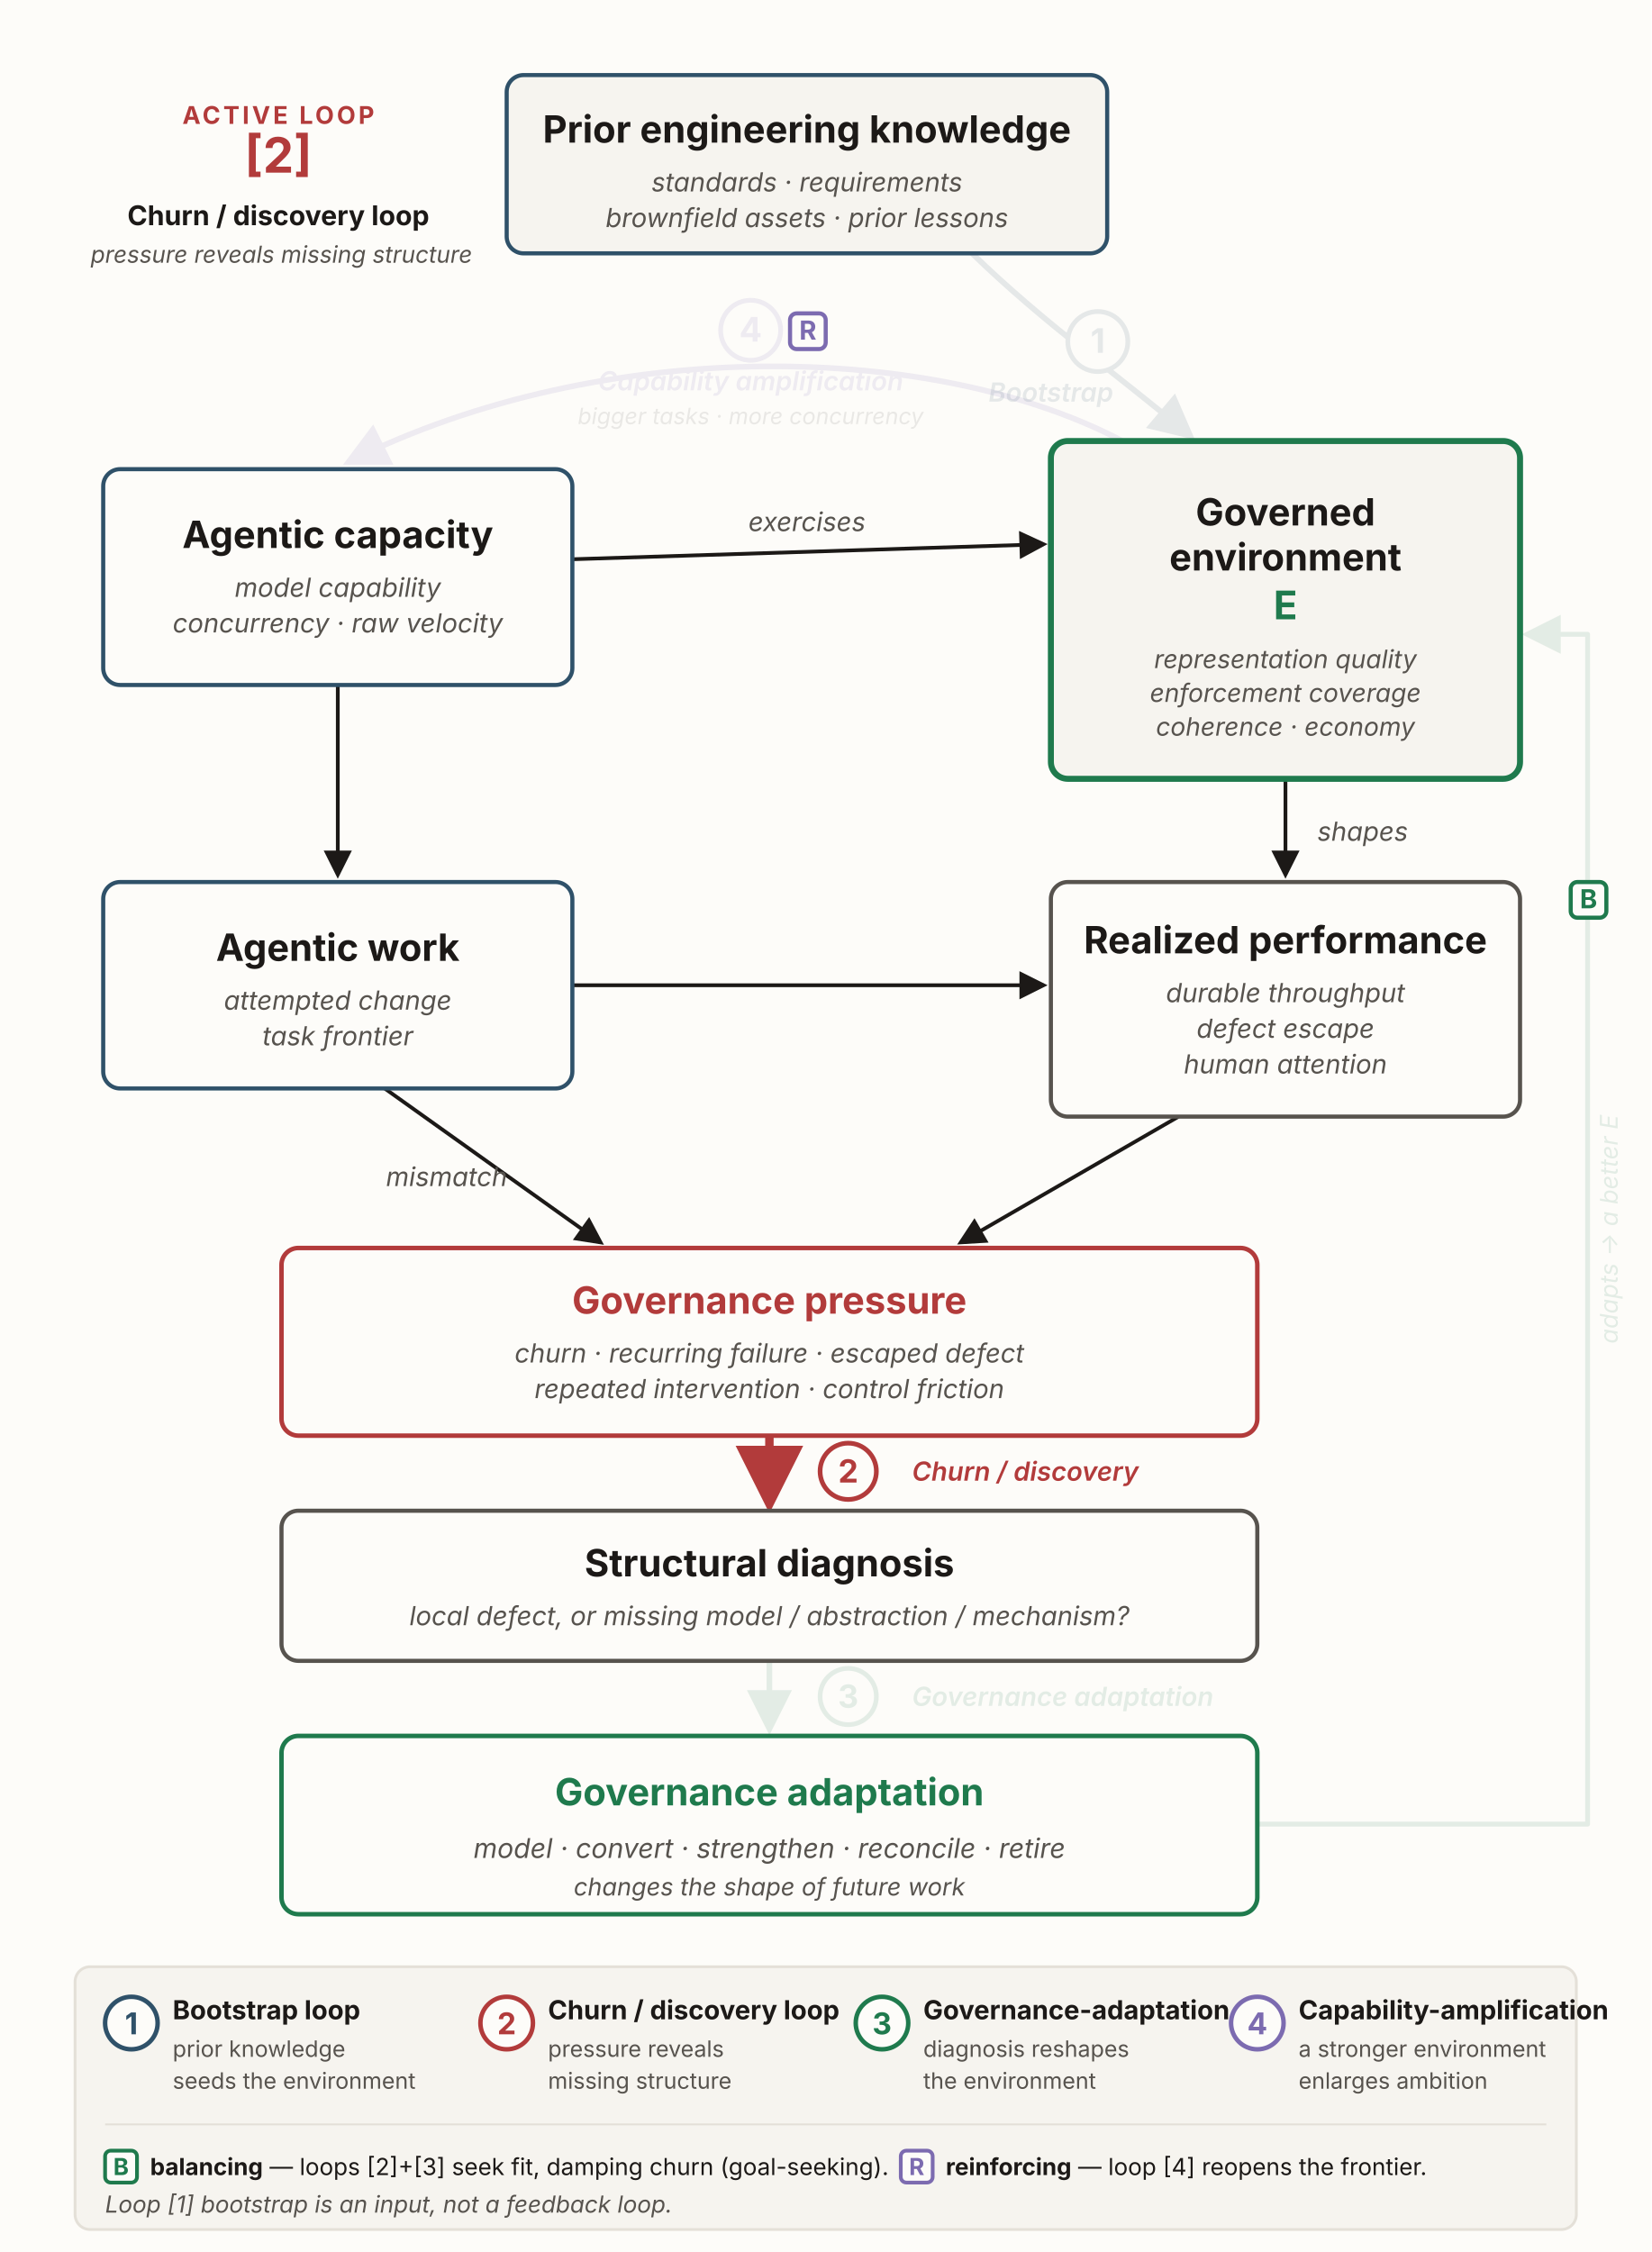
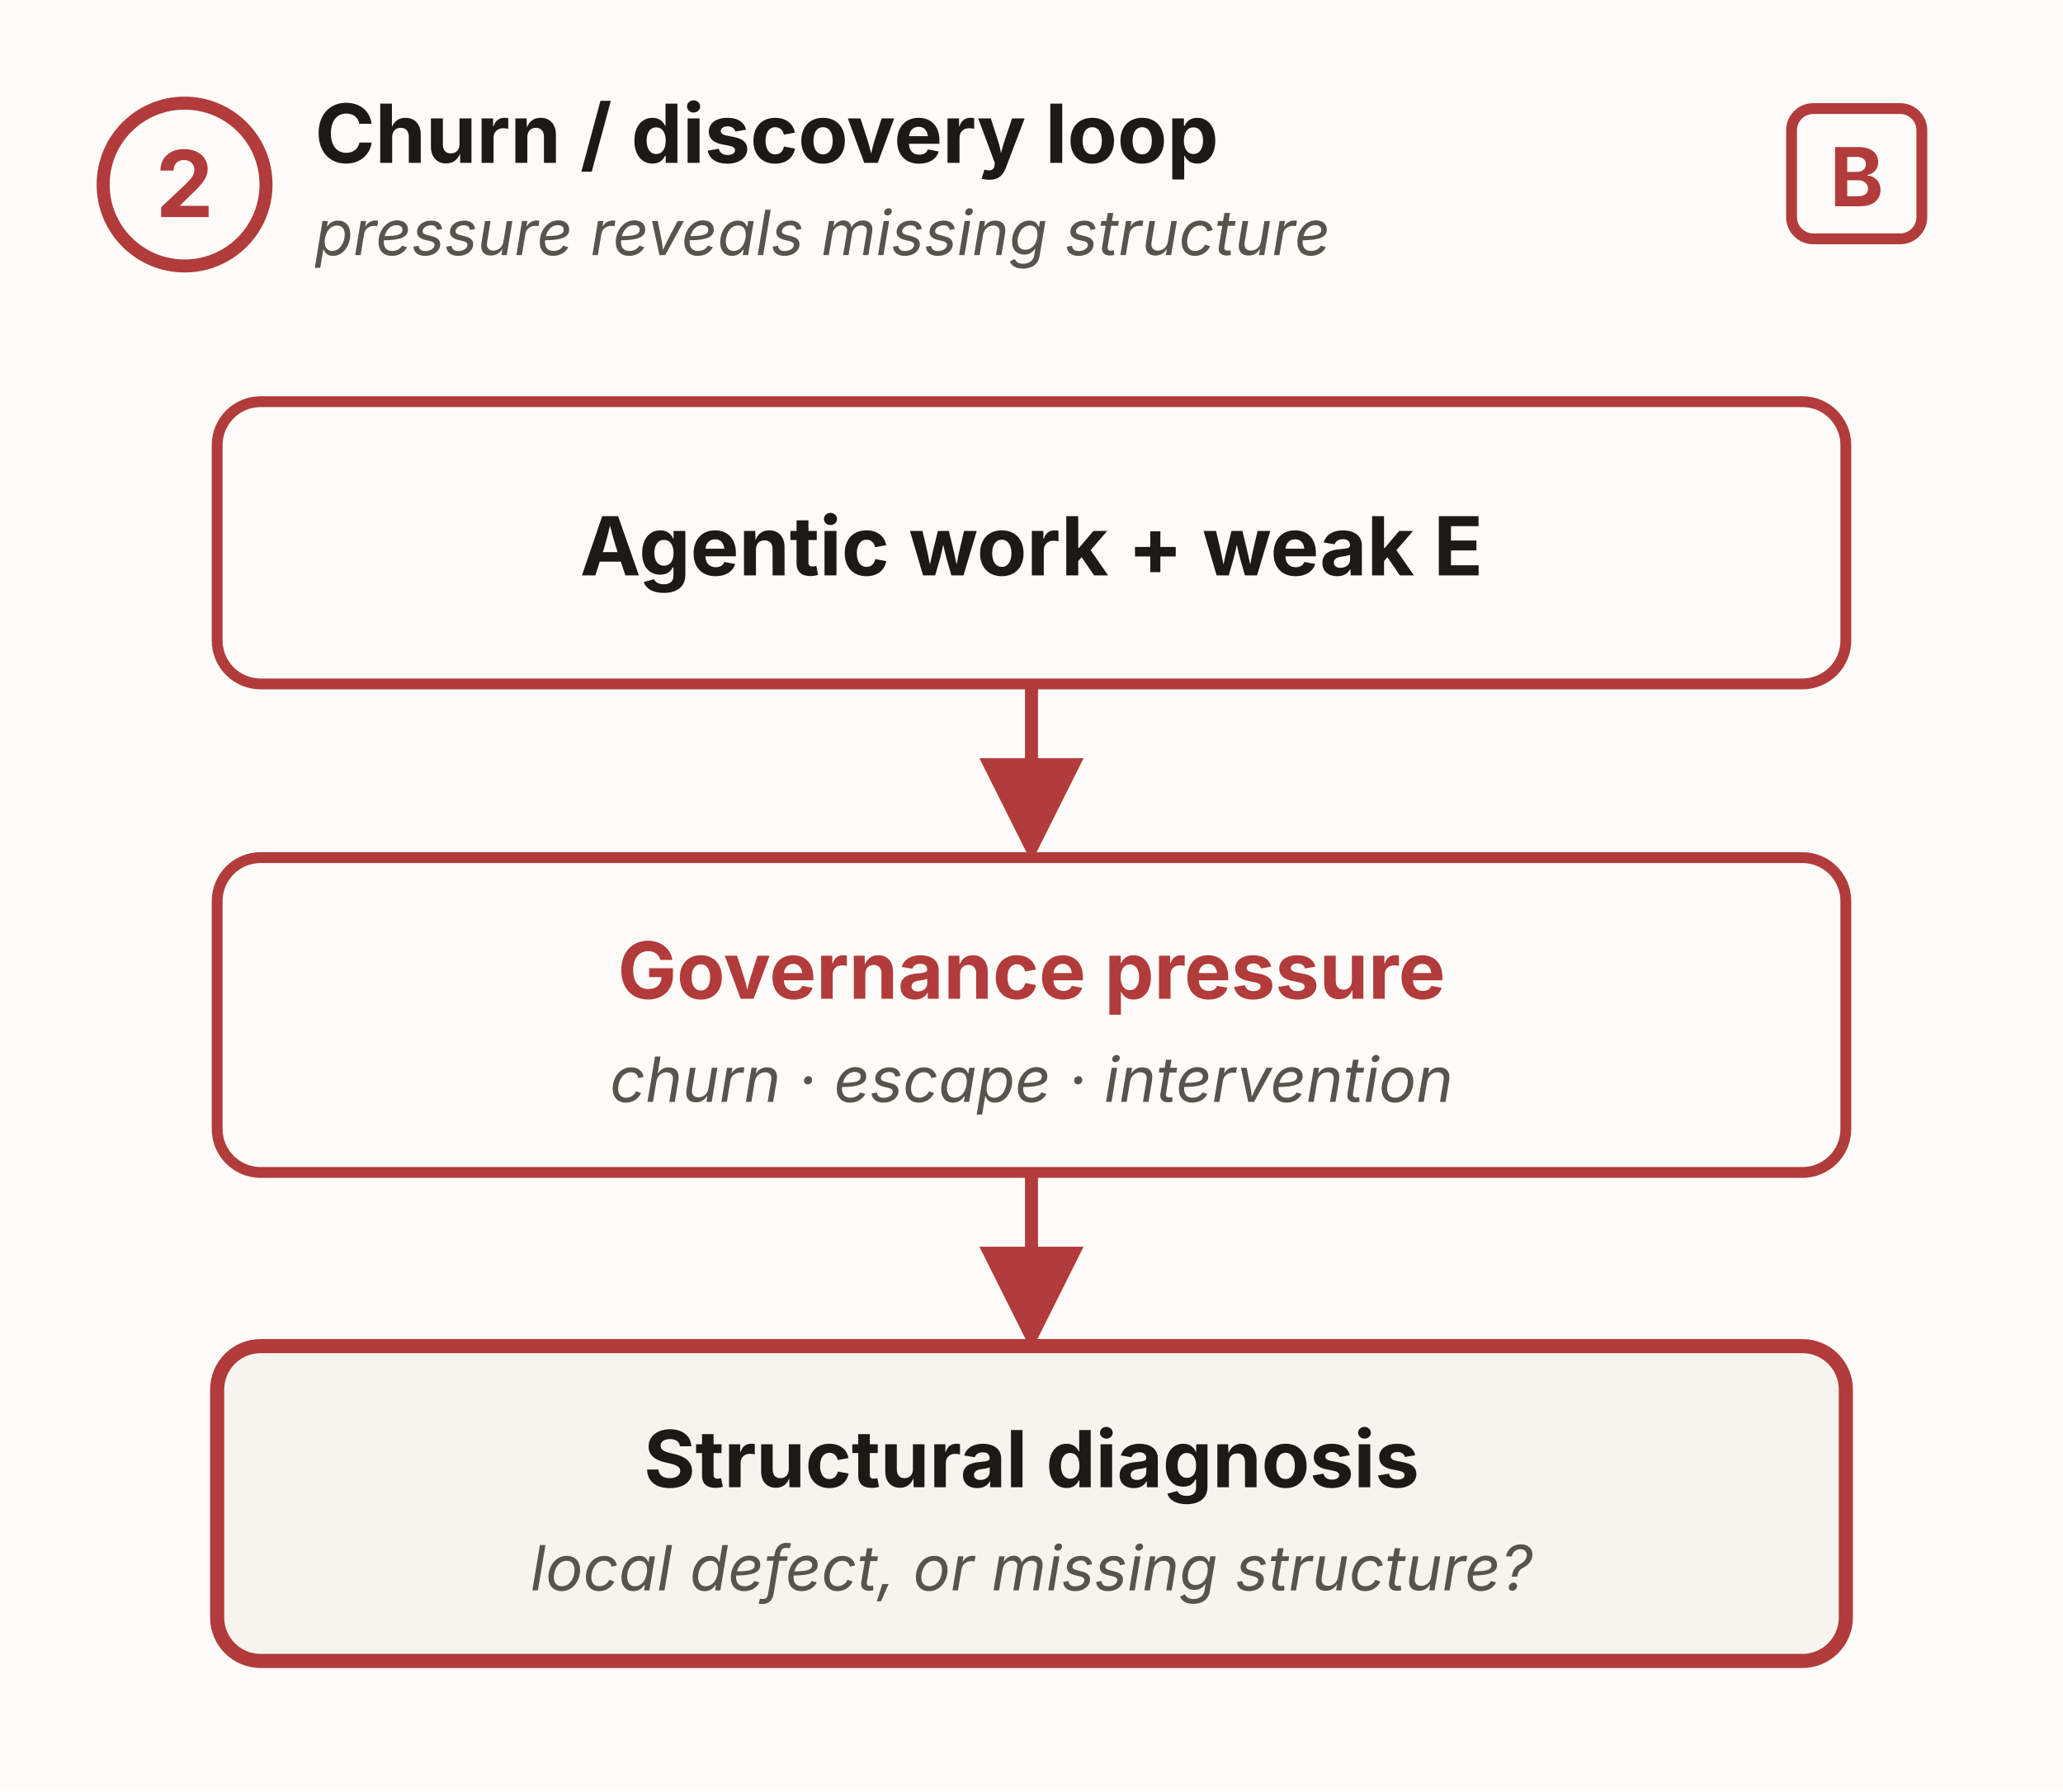
- <svg xmlns="http://www.w3.org/2000/svg" id="mageLoop2" viewBox="0 0 880 1200" role="img" aria-labelledby="mageLoop2-dmTitle mageLoop2-dmDesc" font-family="'Source Sans 3', -apple-system, 'Segoe UI', sans-serif">
-   <style id="mageLoop2-loopstyle">
-   /* crop view: loop 2 active; the other three loops muted */
-   #mageLoop2 .loop { opacity: 0.12; }
-   #mageLoop2 .loop2 { opacity: 1; }
-   #mageLoop2 .loop2 path { stroke-width: 4.5; }
-   </style>
+ <svg xmlns="http://www.w3.org/2000/svg" viewBox="0 0 380 330" role="img" aria-labelledby="l2Title l2Desc" font-family="'Source Sans 3', -apple-system, 'Segoe UI', sans-serif">
  <defs>
-     <marker id="mageLoop2-dm-ink" viewBox="0 0 10 10" refX="8.5" refY="5" markerWidth="7.5" markerHeight="7.5" orient="auto">
-       <path d="M0,0 L10,5 L0,10 z" fill="#1c1917" />
-     </marker>
-     <marker id="mageLoop2-dm-blue" viewBox="0 0 10 10" refX="8.5" refY="5" markerWidth="8" markerHeight="8" orient="auto">
-       <path d="M0,0 L10,5 L0,10 z" fill="#2f5169" />
-     </marker>
-     <marker id="mageLoop2-dm-red" viewBox="0 0 10 10" refX="8.5" refY="5" markerWidth="8" markerHeight="8" orient="auto">
+     <marker id="l2-arrow" viewBox="0 0 10 10" refX="8.5" refY="5" markerWidth="8" markerHeight="8" orient="auto">
      <path d="M0,0 L10,5 L0,10 z" fill="#b23b3b" />
    </marker>
-     <marker id="mageLoop2-dm-green" viewBox="0 0 10 10" refX="8.5" refY="5" markerWidth="8" markerHeight="8" orient="auto">
-       <path d="M0,0 L10,5 L0,10 z" fill="#1f7a4d" />
-     </marker>
-     <marker id="mageLoop2-dm-purple" viewBox="0 0 10 10" refX="8.5" refY="5" markerWidth="8" markerHeight="8" orient="auto">
-       <path d="M0,0 L10,5 L0,10 z" fill="#7c6bb0" />
-     </marker>
  </defs>
-   <rect x="0" y="0" width="880" height="1200" fill="#fdfcf9" />
-   <text id="mageLoop2-activebanner" x="150" y="70" text-anchor="middle" fill="#1c1917">
-     <tspan x="150" y="66" font-size="13" font-weight="700" letter-spacing="1.5" fill="#b23b3b">ACTIVE LOOP</tspan>
-     <tspan x="150" y="92" font-size="26" font-weight="700" fill="#b23b3b">[2]</tspan>
-     <tspan x="150" y="120" font-size="14.5" font-weight="700" fill="#1c1917">Churn / discovery loop</tspan>
-     <tspan x="150" y="140" font-size="12.5" font-style="italic" fill="#57534e">pressure reveals missing structure</tspan>
-   </text>
-   <g class="loop loop4">
-     <path d="M600,236 C500,182 322,178 186,246" fill="none" stroke="#7c6bb0" stroke-width="3" stroke-linecap="round" marker-end="url(#mageLoop2-dm-purple)" />
-     <circle cx="400" cy="176" r="16" fill="#fdfcf9" stroke="#7c6bb0" stroke-width="2.5" />
-     <text x="400" y="182" text-anchor="middle" font-size="18" font-weight="700" fill="#7c6bb0">4</text>
-     <text x="400" y="208" text-anchor="middle" font-size="14" font-style="italic" font-weight="600" fill="#7c6bb0">Capability amplification</text>
-     <text x="400" y="226" text-anchor="middle" font-size="12" font-style="italic" fill="#57534e">bigger tasks · more concurrency</text>
-   </g>
-   <g class="loop loop3">
-     <path d="M670,972 L846,972 L846,338 L814,338" fill="none" stroke="#1f7a4d" stroke-width="2.6" stroke-linejoin="round" marker-end="url(#mageLoop2-dm-green)" />
-     <text x="862" y="655" text-anchor="middle" font-size="13" font-style="italic" fill="#1f7a4d" transform="rotate(-90 862 655)">adapts → a better E</text>
-   </g>
-   <g stroke="#1c1917" stroke-width="2" fill="none">
-     <path d="M305,298 L556,290" marker-end="url(#mageLoop2-dm-ink)" />
-     <path d="M180,365 L180,466" marker-end="url(#mageLoop2-dm-ink)" />
-     <path d="M305,525 L556,525" marker-end="url(#mageLoop2-dm-ink)" />
-     <path d="M685,415 L685,466" marker-end="url(#mageLoop2-dm-ink)" />
-     <path d="M628,595 L512,662" marker-end="url(#mageLoop2-dm-ink)" />
-     <path d="M205,580 L320,662" marker-end="url(#mageLoop2-dm-ink)" />
-   </g>
-   <text x="430" y="283" text-anchor="middle" font-size="14" font-style="italic" fill="#57534e">exercises</text>
-   <text x="702" y="448" text-anchor="start" font-size="14" font-style="italic" fill="#57534e">shapes</text>
-   <text x="238" y="632" text-anchor="middle" font-size="14" font-style="italic" fill="#57534e">mismatch</text>
-   <g class="loop loop1">
-     <path d="M518,135 C556,172 596,200 634,232" fill="none" stroke="#2f5169" stroke-width="3" stroke-linecap="round" marker-end="url(#mageLoop2-dm-blue)" />
-     <circle cx="585" cy="182" r="16" fill="#fdfcf9" stroke="#2f5169" stroke-width="2.5" />
-     <text x="585" y="188" text-anchor="middle" font-size="18" font-weight="700" fill="#2f5169">1</text>
-     <text x="560" y="214" text-anchor="middle" font-size="14" font-style="italic" font-weight="600" fill="#2f5169">Bootstrap</text>
-   </g>
-   <g class="loop loop2">
-     <path d="M410,765 L410,801" fill="none" stroke="#b23b3b" stroke-width="3" marker-end="url(#mageLoop2-dm-red)" />
-     <circle cx="452" cy="784" r="15" fill="#fdfcf9" stroke="#b23b3b" stroke-width="2.5" />
-     <text x="452" y="790" text-anchor="middle" font-size="17" font-weight="700" fill="#b23b3b">2</text>
-     <text x="486" y="789" text-anchor="start" font-size="14" font-style="italic" font-weight="600" fill="#b23b3b">Churn / discovery</text>
-   </g>
-   <g class="loop loop3">
-     <path d="M410,885 L410,921" fill="none" stroke="#1f7a4d" stroke-width="3" marker-end="url(#mageLoop2-dm-green)" />
-     <circle cx="452" cy="904" r="15" fill="#fdfcf9" stroke="#1f7a4d" stroke-width="2.5" />
-     <text x="452" y="910" text-anchor="middle" font-size="17" font-weight="700" fill="#1f7a4d">3</text>
-     <text x="486" y="909" text-anchor="start" font-size="14" font-style="italic" font-weight="600" fill="#1f7a4d">Governance adaptation</text>
-   </g>
-   <rect x="270" y="40" width="320" height="95" rx="9" fill="#f6f4ef" stroke="#2f5169" stroke-width="2.2" />
-   <text x="430" y="76" text-anchor="middle" font-size="20" font-weight="700" fill="#1c1917">Prior engineering knowledge</text>
-   <text x="430" y="102" text-anchor="middle" font-size="14" font-style="italic" fill="#57534e">standards · requirements</text>
-   <text x="430" y="121" text-anchor="middle" font-size="14" font-style="italic" fill="#57534e">brownfield assets · prior lessons</text>
-   <rect x="55" y="250" width="250" height="115" rx="9" fill="#fdfcf9" stroke="#2f5169" stroke-width="2.2" />
-   <text x="180" y="292" text-anchor="middle" font-size="20" font-weight="700" fill="#1c1917">Agentic capacity</text>
-   <text x="180" y="318" text-anchor="middle" font-size="14" font-style="italic" fill="#57534e">model capability</text>
-   <text x="180" y="337" text-anchor="middle" font-size="14" font-style="italic" fill="#57534e">concurrency · raw velocity</text>
-   <rect x="560" y="235" width="250" height="180" rx="9" fill="#f6f4ef" stroke="#1f7a4d" stroke-width="3.2" />
-   <text x="685" y="280" text-anchor="middle" font-size="20" font-weight="700" fill="#1c1917">Governed</text>
-   <text x="685" y="304" text-anchor="middle" font-size="20" font-weight="700" fill="#1c1917">environment</text>
-   <text x="685" y="330" text-anchor="middle" font-size="21" font-weight="700" fill="#1f7a4d">E</text>
-   <text x="685" y="356" text-anchor="middle" font-size="13.5" font-style="italic" fill="#57534e">representation quality</text>
-   <text x="685" y="374" text-anchor="middle" font-size="13.5" font-style="italic" fill="#57534e">enforcement coverage</text>
-   <text x="685" y="392" text-anchor="middle" font-size="13.5" font-style="italic" fill="#57534e">coherence · economy</text>
-   <rect x="55" y="470" width="250" height="110" rx="9" fill="#fdfcf9" stroke="#2f5169" stroke-width="2.2" />
-   <text x="180" y="512" text-anchor="middle" font-size="20" font-weight="700" fill="#1c1917">Agentic work</text>
-   <text x="180" y="538" text-anchor="middle" font-size="14" font-style="italic" fill="#57534e">attempted change</text>
-   <text x="180" y="557" text-anchor="middle" font-size="14" font-style="italic" fill="#57534e">task frontier</text>
-   <rect x="560" y="470" width="250" height="125" rx="9" fill="#fdfcf9" stroke="#57534e" stroke-width="2.2" />
-   <text x="685" y="508" text-anchor="middle" font-size="20" font-weight="700" fill="#1c1917">Realized performance</text>
-   <text x="685" y="534" text-anchor="middle" font-size="14" font-style="italic" fill="#57534e">durable throughput</text>
-   <text x="685" y="553" text-anchor="middle" font-size="14" font-style="italic" fill="#57534e">defect escape</text>
-   <text x="685" y="572" text-anchor="middle" font-size="14" font-style="italic" fill="#57534e">human attention</text>
-   <rect x="150" y="665" width="520" height="100" rx="9" fill="#fdfcf9" stroke="#b23b3b" stroke-width="2.4" />
-   <text x="410" y="700" text-anchor="middle" font-size="20" font-weight="700" fill="#b23b3b">Governance pressure</text>
-   <text x="410" y="726" text-anchor="middle" font-size="14" font-style="italic" fill="#57534e">churn · recurring failure · escaped defect</text>
-   <text x="410" y="745" text-anchor="middle" font-size="14" font-style="italic" fill="#57534e">repeated intervention · control friction</text>
-   <rect x="150" y="805" width="520" height="80" rx="9" fill="#fdfcf9" stroke="#57534e" stroke-width="2.2" />
-   <text x="410" y="840" text-anchor="middle" font-size="20" font-weight="700" fill="#1c1917">Structural diagnosis</text>
-   <text x="410" y="866" text-anchor="middle" font-size="14" font-style="italic" fill="#57534e">local defect, or missing model / abstraction / mechanism?</text>
-   <rect x="150" y="925" width="520" height="95" rx="9" fill="#fdfcf9" stroke="#1f7a4d" stroke-width="2.4" />
-   <text x="410" y="962" text-anchor="middle" font-size="20" font-weight="700" fill="#1f7a4d">Governance adaptation</text>
-   <text x="410" y="990" text-anchor="middle" font-size="14.5" font-style="italic" fill="#57534e">model · convert · strengthen · reconcile · retire</text>
-   <text x="410" y="1010" text-anchor="middle" font-size="13" font-style="italic" fill="#57534e">changes the shape of future work</text>
-   <rect x="421" y="167" width="19" height="19" rx="3.5" fill="#fdfcf9" stroke="#7c6bb0" stroke-width="2.2" />
-   <text x="430.5" y="181" text-anchor="middle" font-size="14" font-weight="700" fill="#7c6bb0">R</text>
-   <rect x="837" y="470" width="19" height="19" rx="3.5" fill="#fdfcf9" stroke="#1f7a4d" stroke-width="2.2" />
-   <text x="846.5" y="484" text-anchor="middle" font-size="14" font-weight="700" fill="#1f7a4d">B</text>
-   <rect x="40" y="1048" width="800" height="140" rx="8" fill="#f6f4ef" stroke="#e4e0d8" stroke-width="1.5" />
-   <circle cx="70" cy="1078" r="14" fill="#fdfcf9" stroke="#2f5169" stroke-width="2.4" />
-   <text x="70" y="1084" text-anchor="middle" font-size="16" font-weight="700" fill="#2f5169">1</text>
-   <text x="92" y="1076" text-anchor="start" font-size="14" font-weight="700" fill="#1c1917">Bootstrap loop</text>
-   <text x="92" y="1096" text-anchor="start" font-size="12" fill="#57534e">prior knowledge</text>
-   <text x="92" y="1113" text-anchor="start" font-size="12" fill="#57534e">seeds the environment</text>
-   <circle cx="270" cy="1078" r="14" fill="#fdfcf9" stroke="#b23b3b" stroke-width="2.4" />
-   <text x="270" y="1084" text-anchor="middle" font-size="16" font-weight="700" fill="#b23b3b">2</text>
-   <text x="292" y="1076" text-anchor="start" font-size="14" font-weight="700" fill="#1c1917">Churn / discovery loop</text>
-   <text x="292" y="1096" text-anchor="start" font-size="12" fill="#57534e">pressure reveals</text>
-   <text x="292" y="1113" text-anchor="start" font-size="12" fill="#57534e">missing structure</text>
-   <circle cx="470" cy="1078" r="14" fill="#fdfcf9" stroke="#1f7a4d" stroke-width="2.4" />
-   <text x="470" y="1084" text-anchor="middle" font-size="16" font-weight="700" fill="#1f7a4d">3</text>
-   <text x="492" y="1076" text-anchor="start" font-size="14" font-weight="700" fill="#1c1917">Governance-adaptation</text>
-   <text x="492" y="1096" text-anchor="start" font-size="12" fill="#57534e">diagnosis reshapes</text>
-   <text x="492" y="1113" text-anchor="start" font-size="12" fill="#57534e">the environment</text>
-   <circle cx="670" cy="1078" r="14" fill="#fdfcf9" stroke="#7c6bb0" stroke-width="2.4" />
-   <text x="670" y="1084" text-anchor="middle" font-size="16" font-weight="700" fill="#7c6bb0">4</text>
-   <text x="692" y="1076" text-anchor="start" font-size="14" font-weight="700" fill="#1c1917">Capability-amplification</text>
-   <text x="692" y="1096" text-anchor="start" font-size="12" fill="#57534e">a stronger environment</text>
-   <text x="692" y="1113" text-anchor="start" font-size="12" fill="#57534e">enlarges ambition</text>
-   <line x1="56" y1="1132" x2="824" y2="1132" stroke="#e4e0d8" stroke-width="1" />
-   <rect x="56" y="1146" width="17" height="17" rx="3" fill="#fdfcf9" stroke="#1f7a4d" stroke-width="2" />
-   <text x="64.5" y="1159" text-anchor="middle" font-size="12.5" font-weight="700" fill="#1f7a4d">B</text>
-   <text x="80" y="1159" text-anchor="start" font-size="12.5" fill="#1c1917">
-     <tspan font-weight="700">balancing</tspan> — loops [2]+[3] seek fit, damping churn (goal-seeking).</text>
-   <rect x="480" y="1146" width="17" height="17" rx="3" fill="#fdfcf9" stroke="#7c6bb0" stroke-width="2" />
-   <text x="488.5" y="1159" text-anchor="middle" font-size="12.5" font-weight="700" fill="#7c6bb0">R</text>
-   <text x="504" y="1159" text-anchor="start" font-size="12.5" fill="#1c1917">
-     <tspan font-weight="700">reinforcing</tspan> — loop [4] reopens the frontier.</text>
-   <text x="56" y="1179" text-anchor="start" font-size="12.5" font-style="italic" fill="#57534e">Loop [1] bootstrap is an input, not a feedback loop.</text>
+   <rect x="0" y="0" width="380" height="330" fill="#fdfcf9" />
+   <circle cx="34" cy="34" r="15" fill="#fdfcf9" stroke="#b23b3b" stroke-width="2.4" />
+   <text x="34" y="40" text-anchor="middle" font-size="17" font-weight="700" fill="#b23b3b">2</text>
+   <text x="58" y="30" text-anchor="start" font-size="15" font-weight="700" fill="#1c1917">Churn / discovery loop</text>
+   <text x="58" y="47" text-anchor="start" font-size="11.5" font-style="italic" fill="#57534e">pressure reveals missing structure</text>
+   <rect x="330" y="20" width="24" height="24" rx="4" fill="#fdfcf9" stroke="#b23b3b" stroke-width="2" />
+   <text x="342" y="38" text-anchor="middle" font-size="15" font-weight="700" fill="#b23b3b">B</text>
+   <rect x="40" y="74" width="300" height="52" rx="8" fill="#fdfcf9" stroke="#b23b3b" stroke-width="2" />
+   <text x="190" y="106" text-anchor="middle" font-size="15" font-weight="700" fill="#1c1917">Agentic work + weak E</text>
+   <path d="M190,126 L190,156" fill="none" stroke="#b23b3b" stroke-width="2.4" marker-end="url(#l2-arrow)" />
+   <rect x="40" y="158" width="300" height="58" rx="8" fill="#fdfcf9" stroke="#b23b3b" stroke-width="2" />
+   <text x="190" y="184" text-anchor="middle" font-size="14.5" font-weight="700" fill="#b23b3b">Governance pressure</text>
+   <text x="190" y="203" text-anchor="middle" font-size="11.5" font-style="italic" fill="#57534e">churn · escape · intervention</text>
+   <path d="M190,216 L190,246" fill="none" stroke="#b23b3b" stroke-width="2.4" marker-end="url(#l2-arrow)" />
+   <rect x="40" y="248" width="300" height="58" rx="8" fill="#f6f4ef" stroke="#b23b3b" stroke-width="2.6" />
+   <text x="190" y="274" text-anchor="middle" font-size="14.5" font-weight="700" fill="#1c1917">Structural diagnosis</text>
+   <text x="190" y="293" text-anchor="middle" font-size="11.5" font-style="italic" fill="#57534e">local defect, or missing structure?</text>
</svg>
